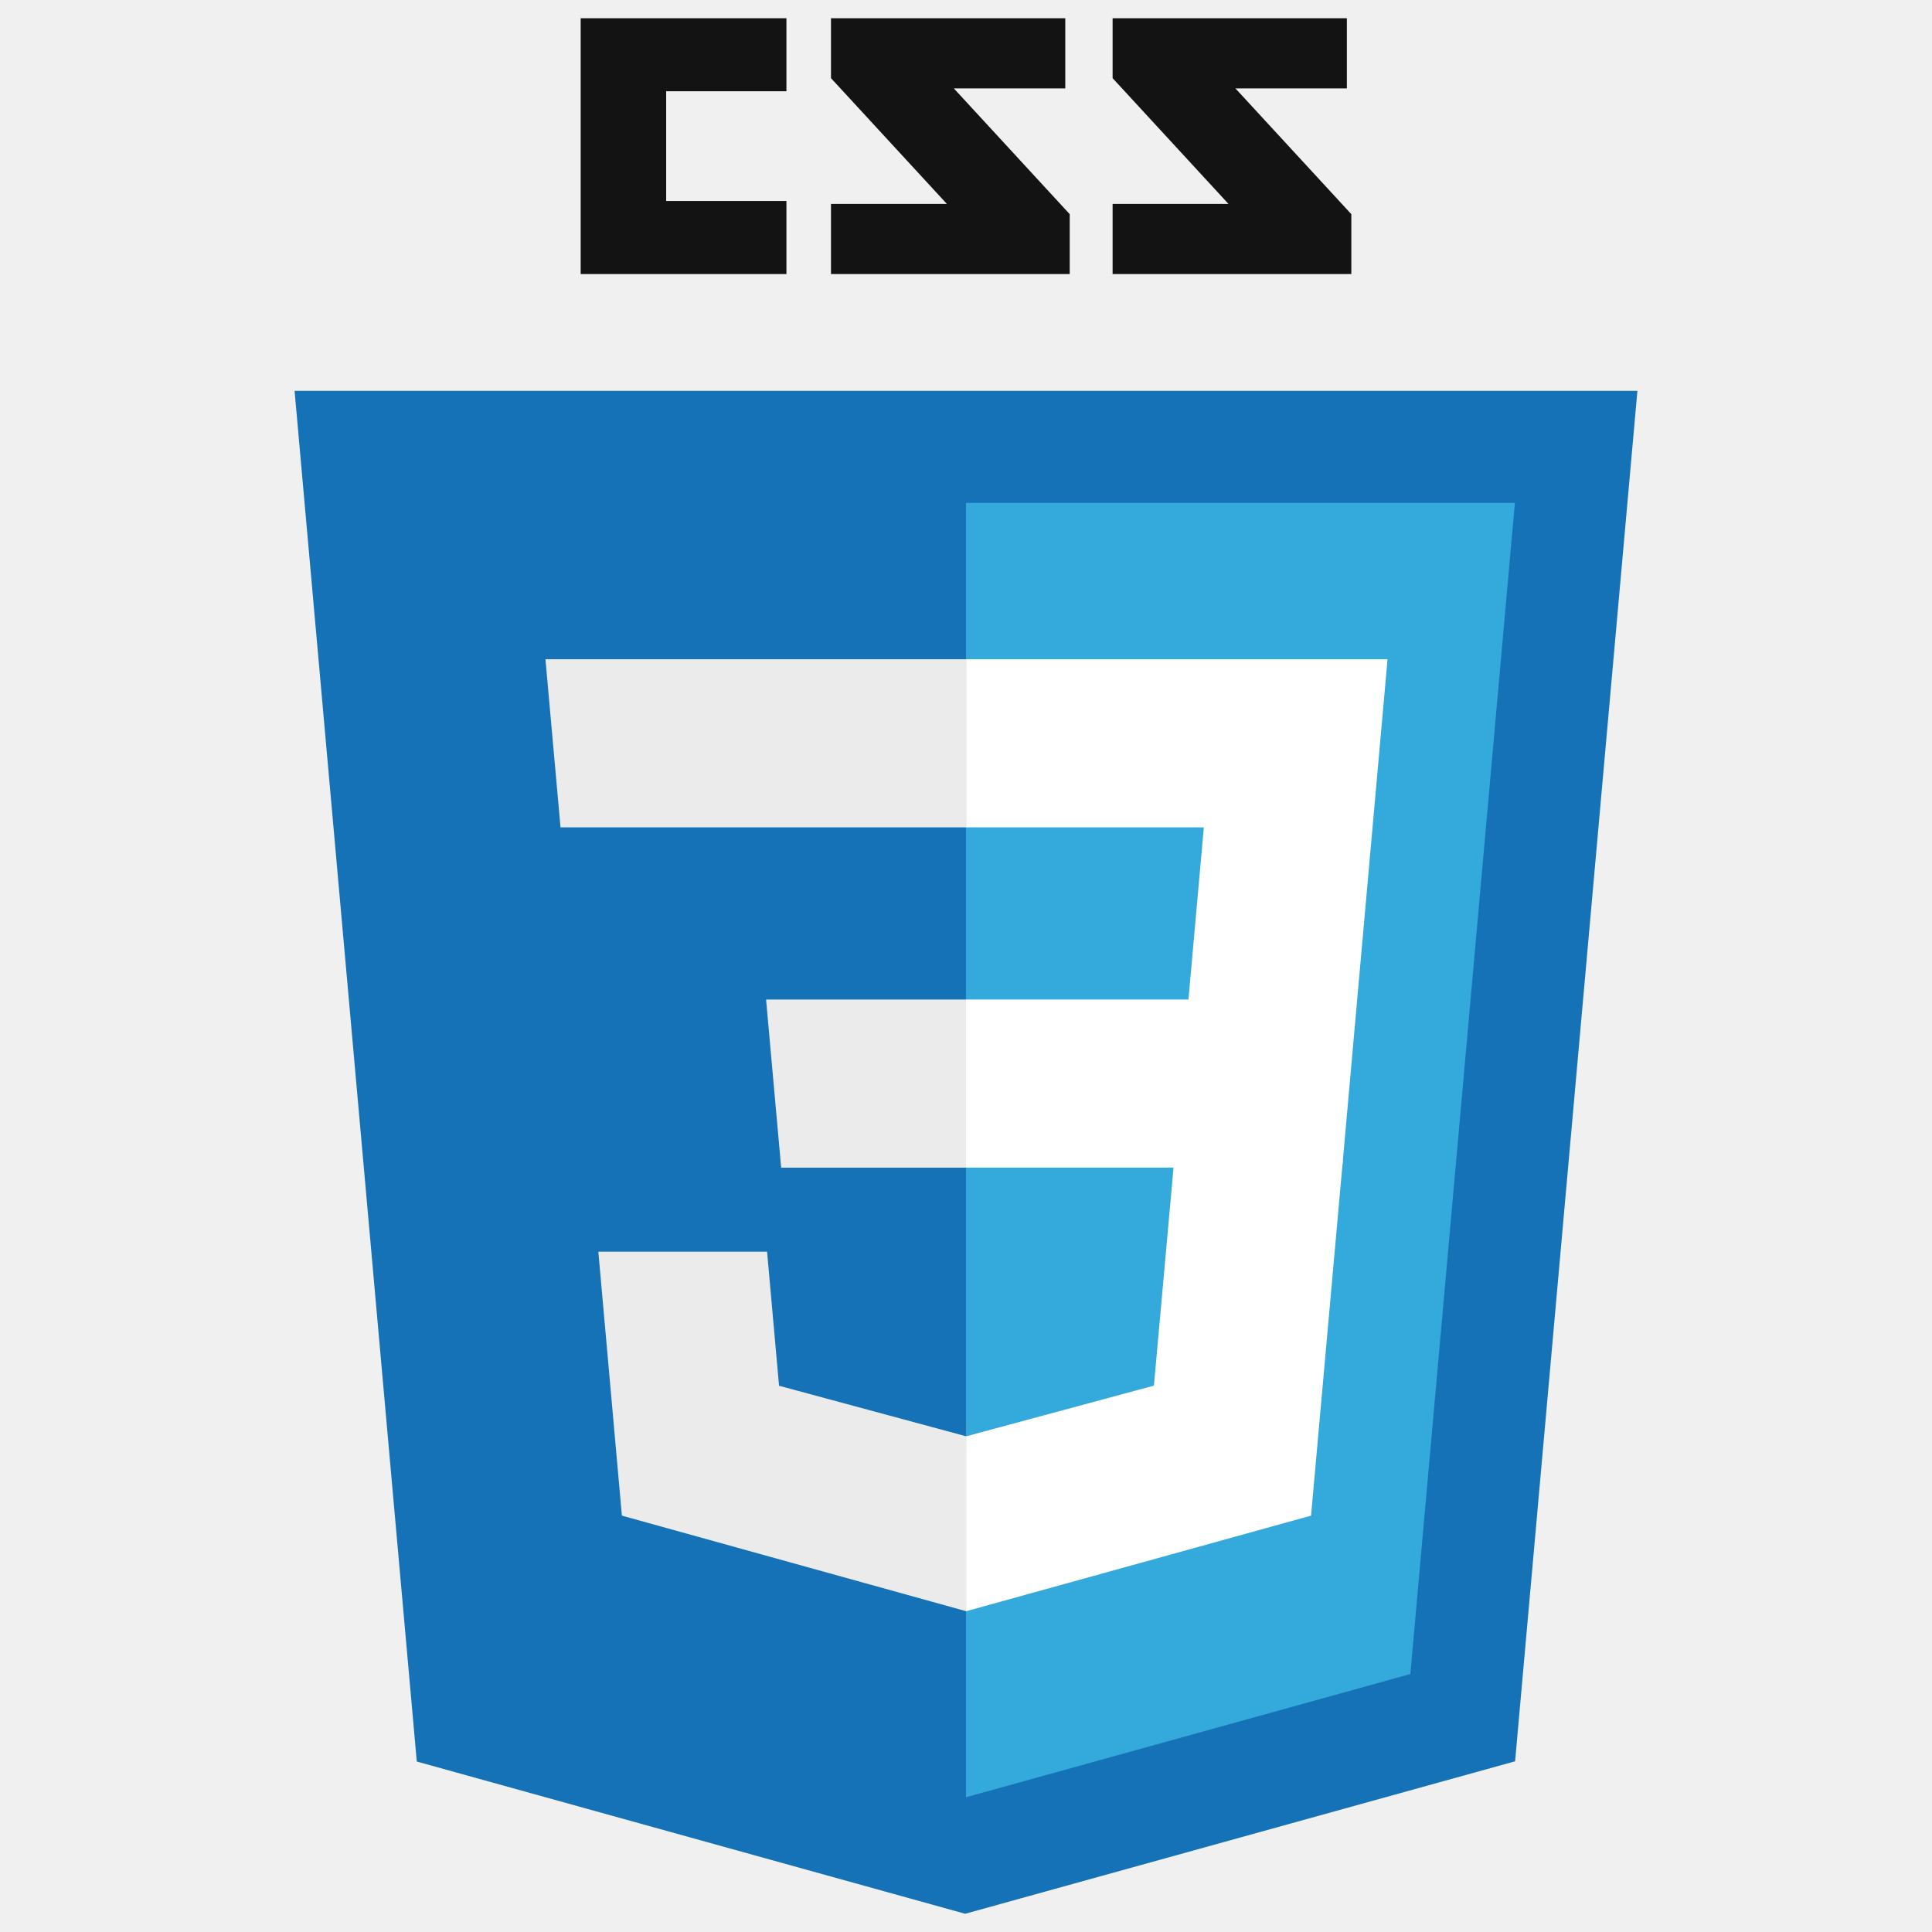
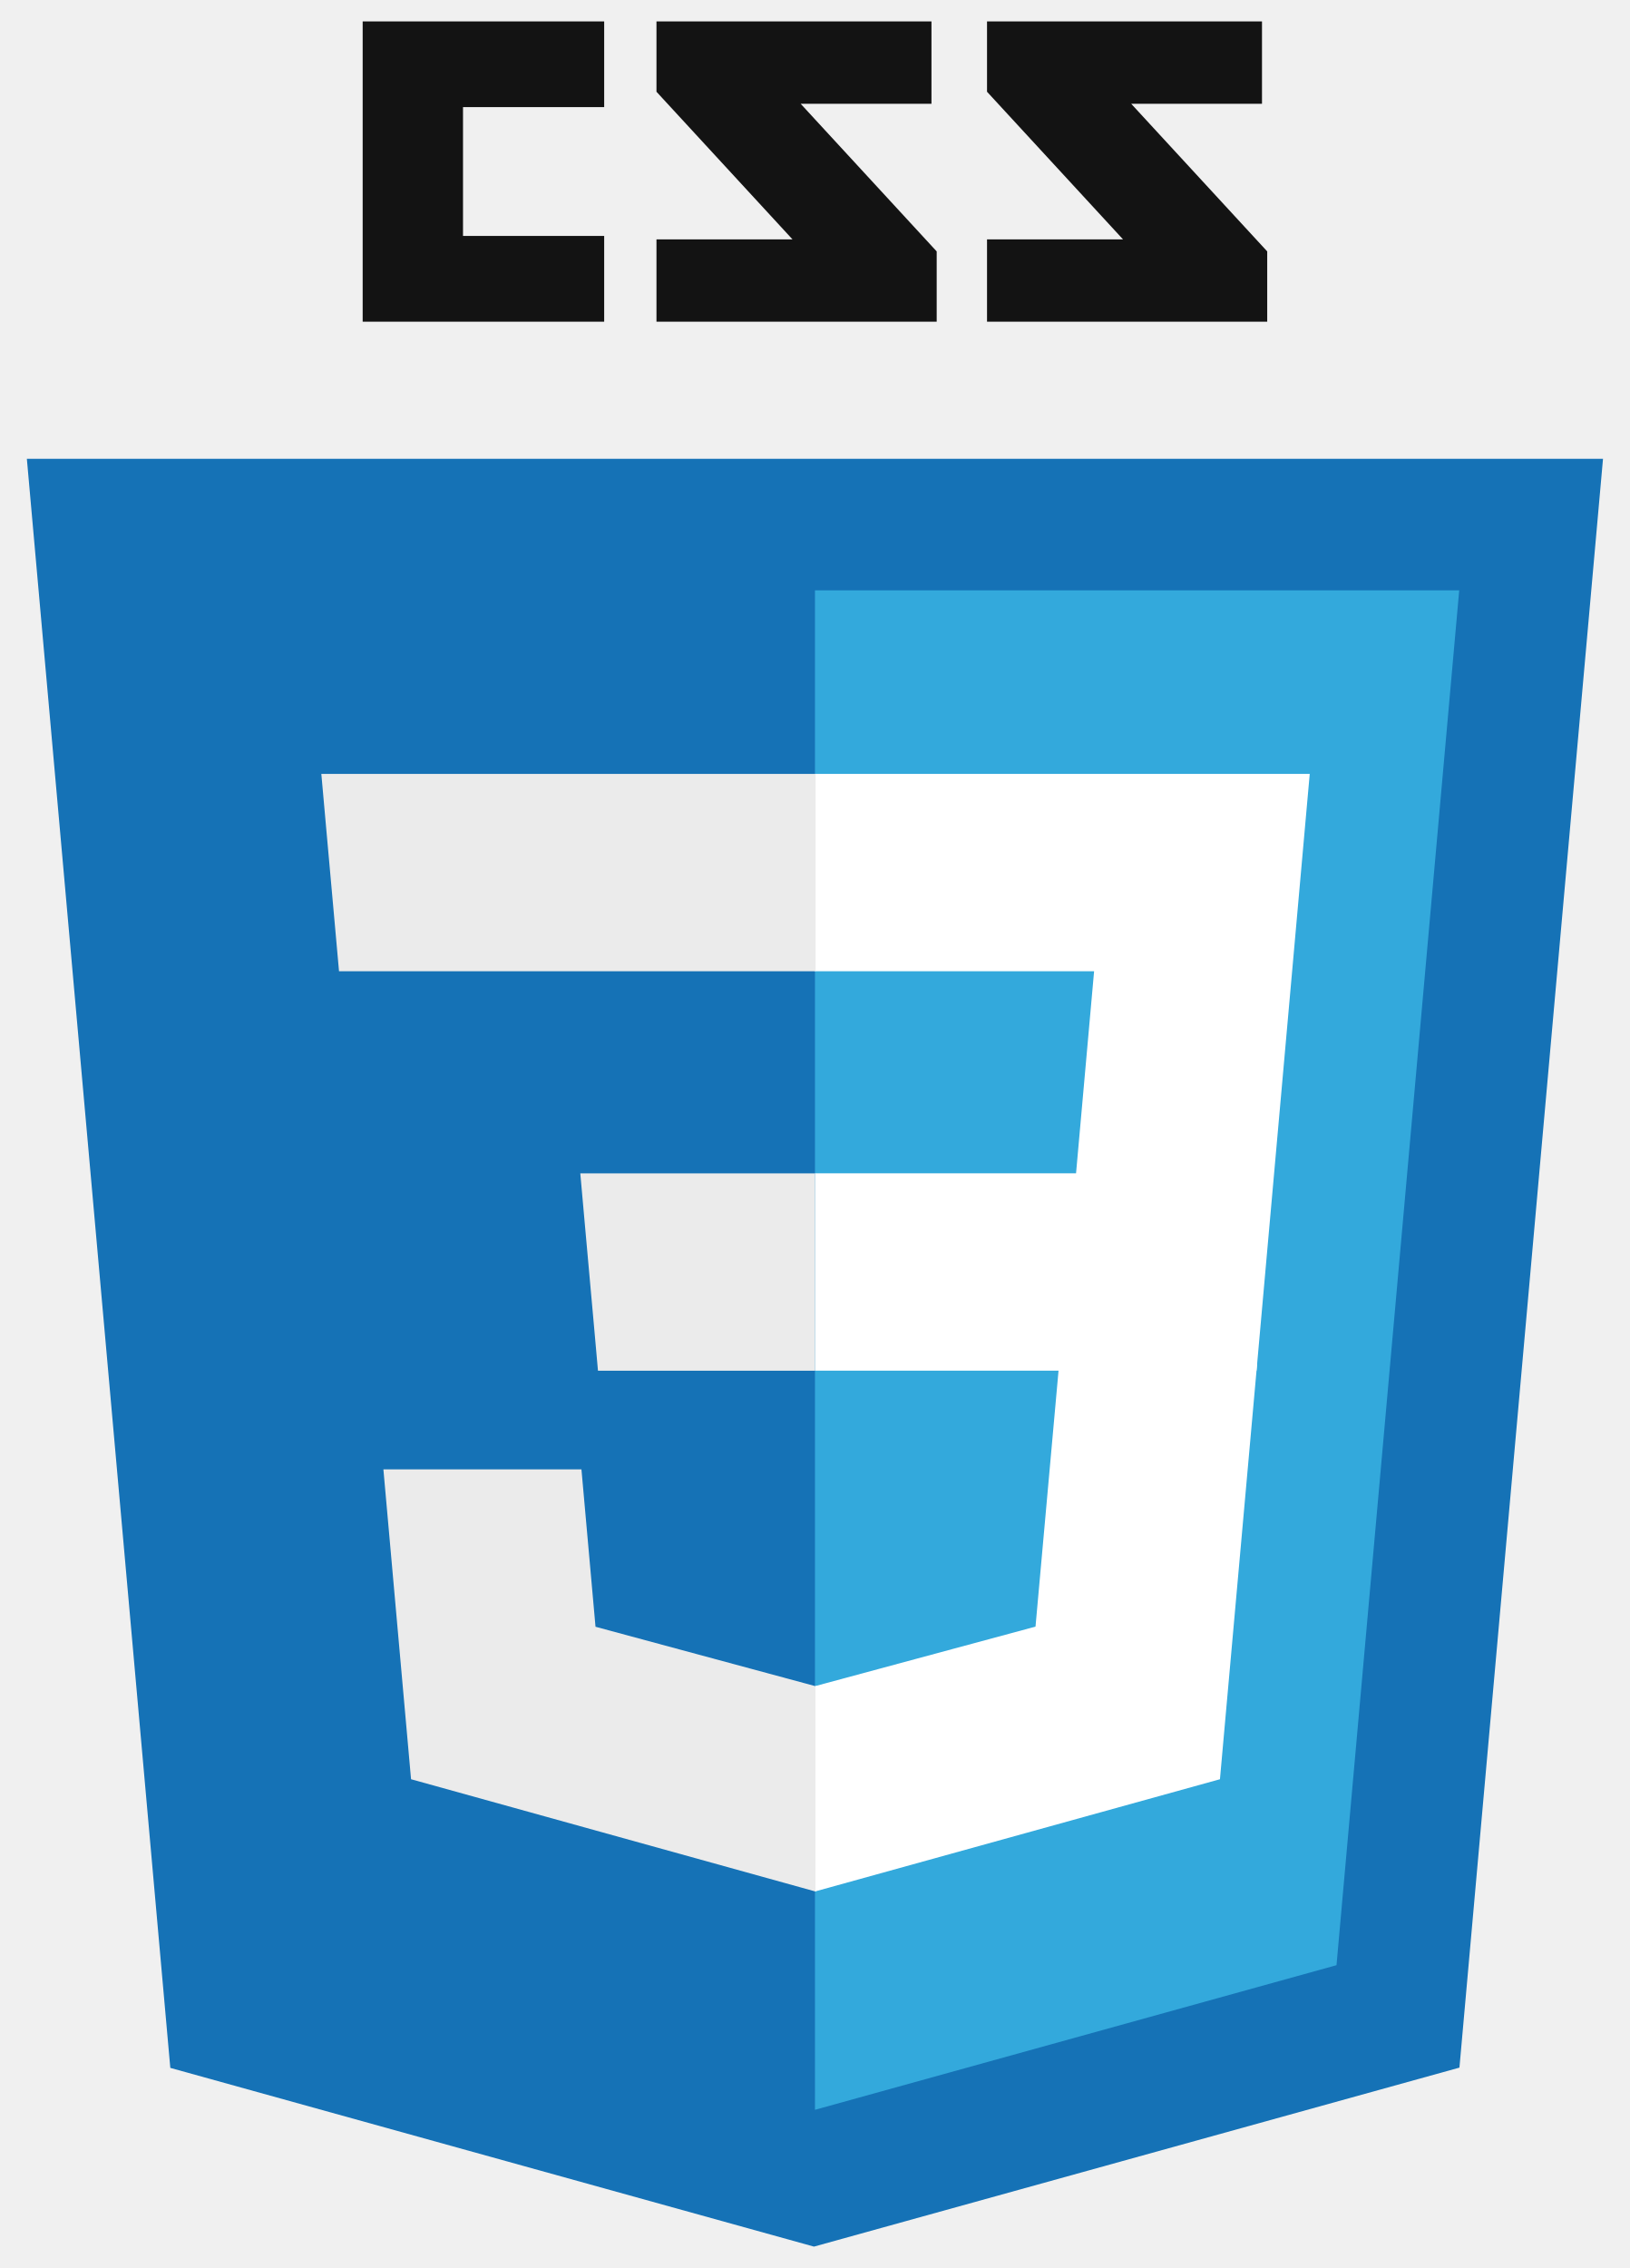
- <svg xmlns="http://www.w3.org/2000/svg" viewBox="0 0 128 128">
+ <svg xmlns="http://www.w3.org/2000/svg" viewBox="18 0 92 128">
  <path fill="#131313" d="M89.234 5.856h-7.384l7.679 8.333v3.967h-15.816v-4.645h7.678l-7.678-8.333v-3.971h15.521v4.649zm-18.657 0h-7.384l7.679 8.333v3.967h-15.817v-4.645h7.679l-7.679-8.333v-3.971h15.522v4.649zm-18.474.19h-7.968v7.271h7.968v4.839h-13.632v-16.949h13.632v4.839z" />
  <path fill="#1572B6" d="M27.613 116.706l-8.097-90.813h88.967l-8.104 90.798-36.434 10.102-36.332-10.087z" />
  <path fill="#33A9DC" d="M64.001 119.072l29.439-8.162 6.926-77.591h-36.365v85.753z" />
  <path fill="#fff" d="M64 66.22h14.738l1.019-11.405h-15.757v-11.138h27.929l-.267 2.988-2.737 30.692h-24.925v-11.137z" />
  <path fill="#EBEBEB" d="M64.067 95.146l-.049.014-12.404-3.35-.794-8.883h-11.179l1.561 17.488 22.814 6.333.052-.015v-11.587z" />
  <path fill="#fff" d="M77.792 76.886l-1.342 14.916-12.422 3.353v11.588l22.833-6.328.168-1.882 1.938-21.647h-11.175z" />
  <path fill="#EBEBEB" d="M64.039 43.677v11.137h-26.903l-.224-2.503-.507-5.646-.267-2.988h27.901zM64 66.221v11.138h-12.247l-.223-2.503-.508-5.647-.267-2.988h13.245z" />
</svg>
